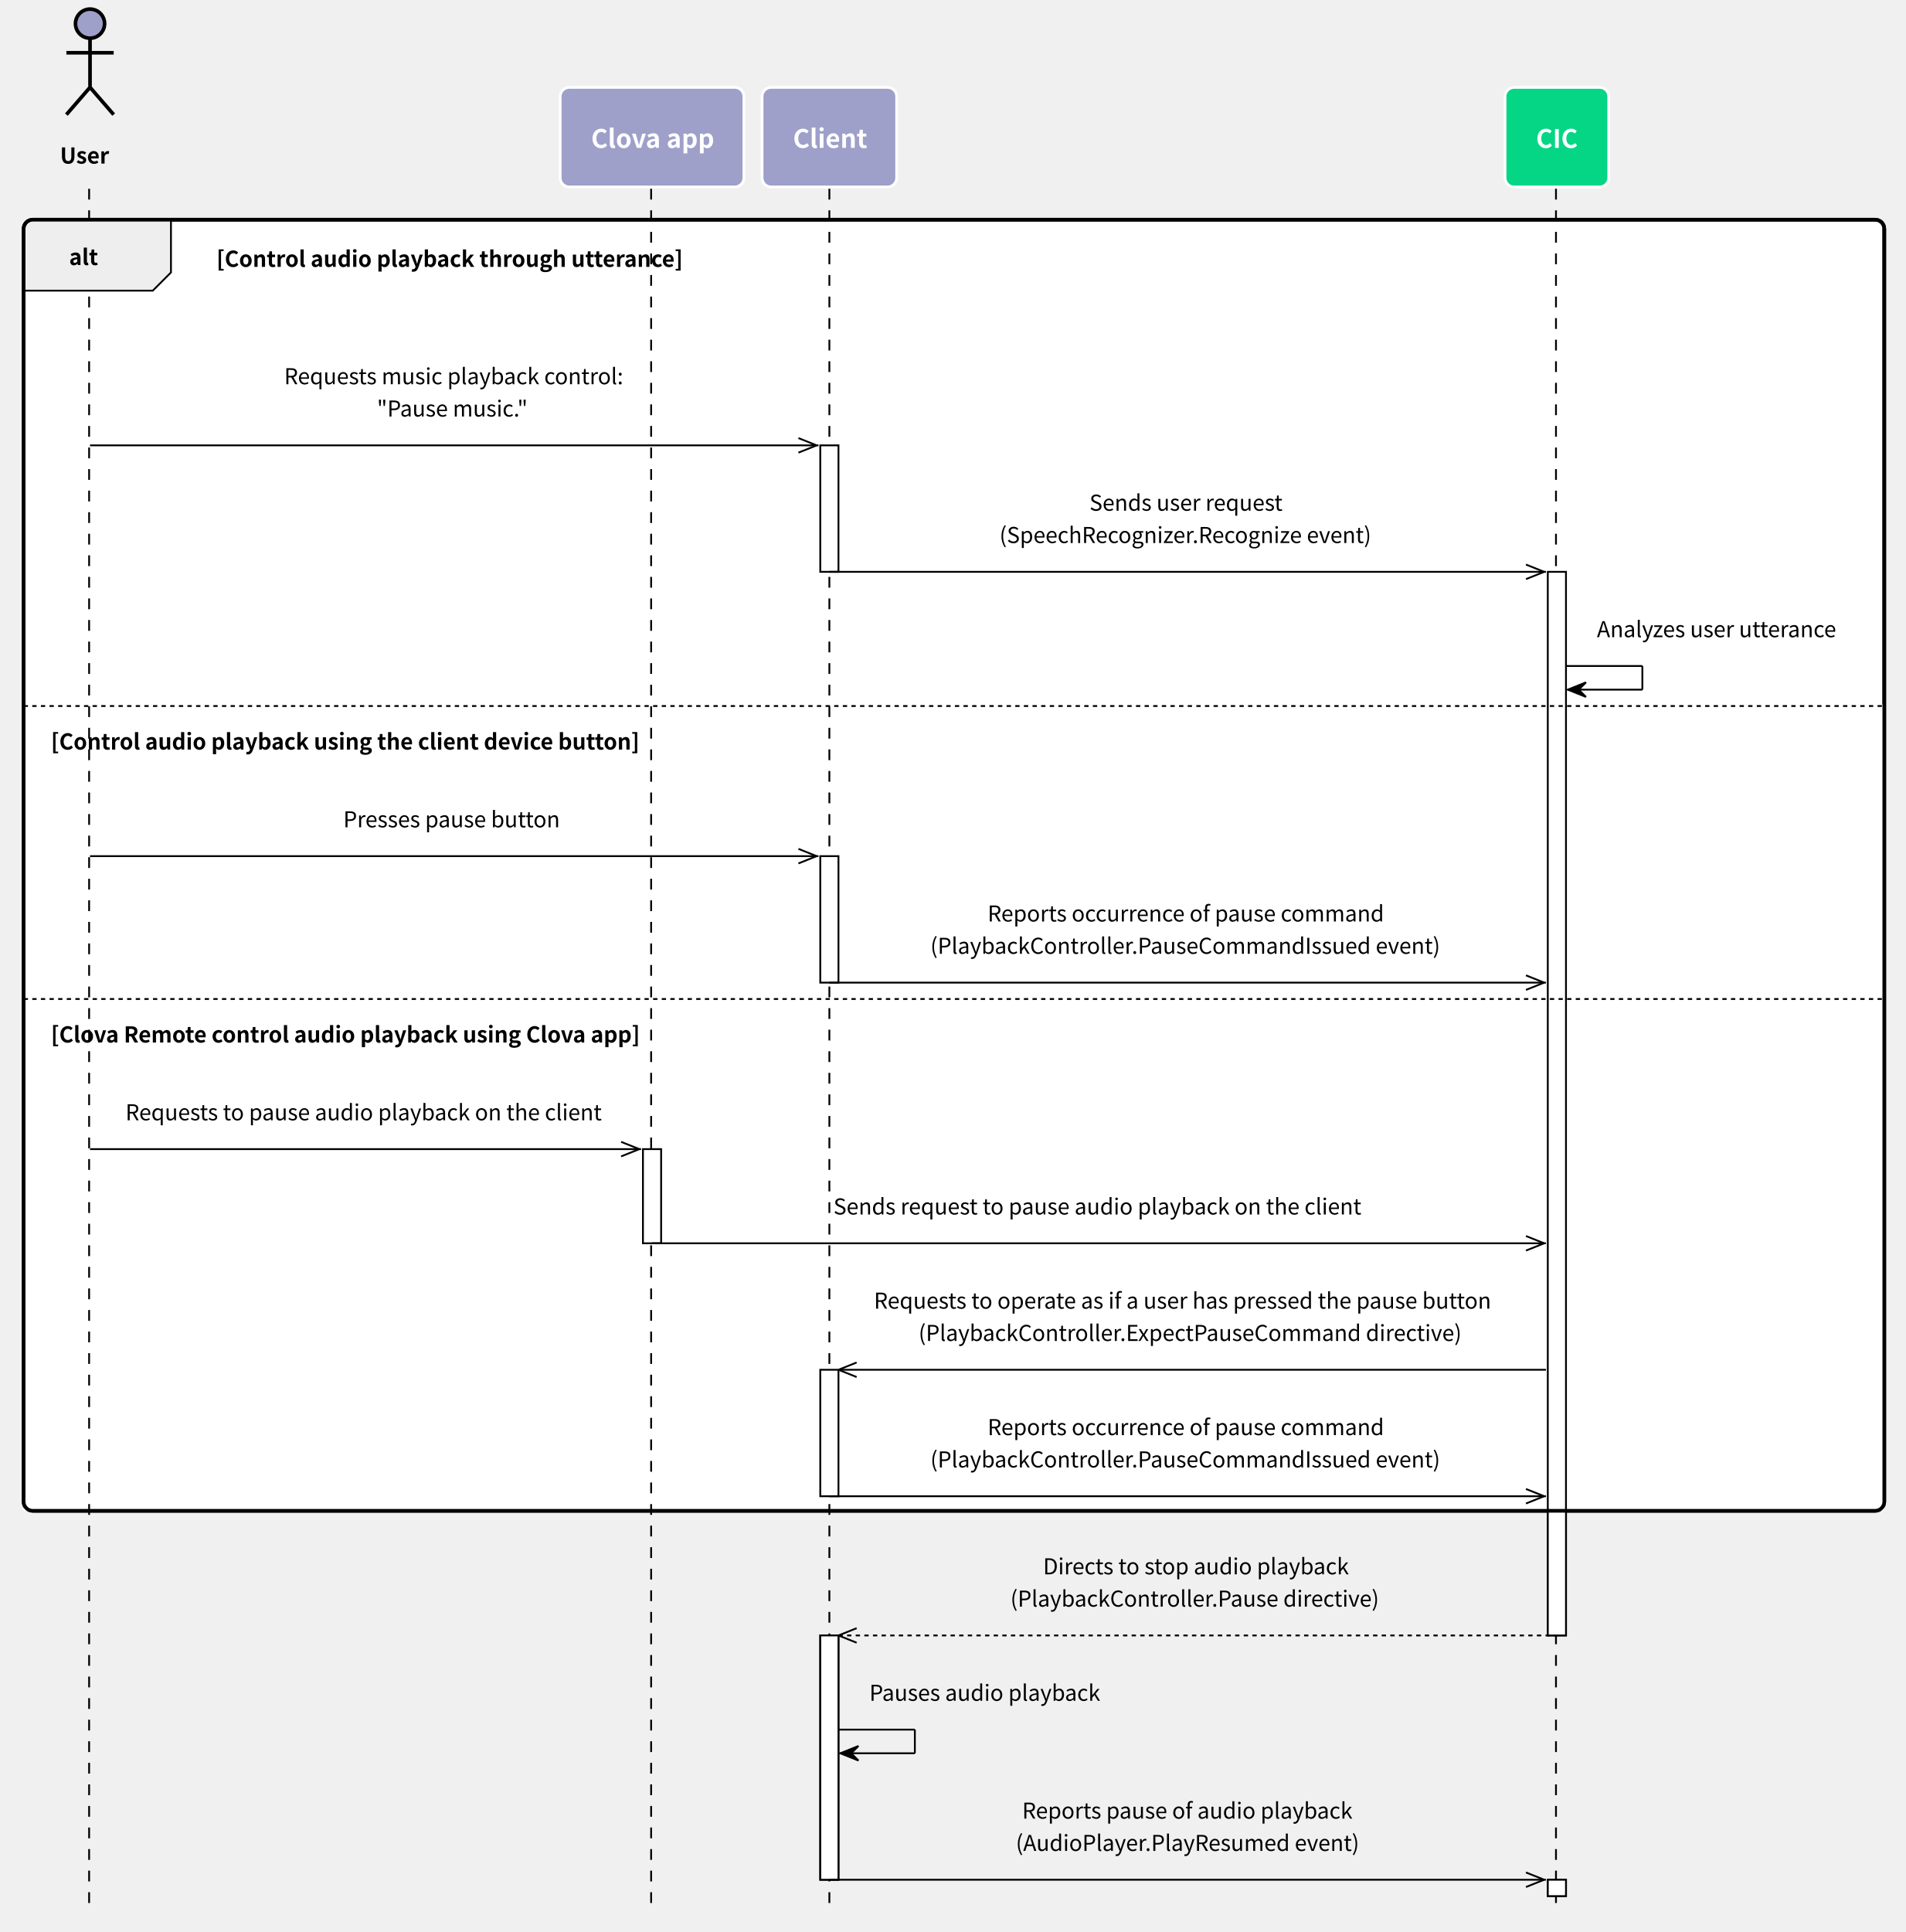
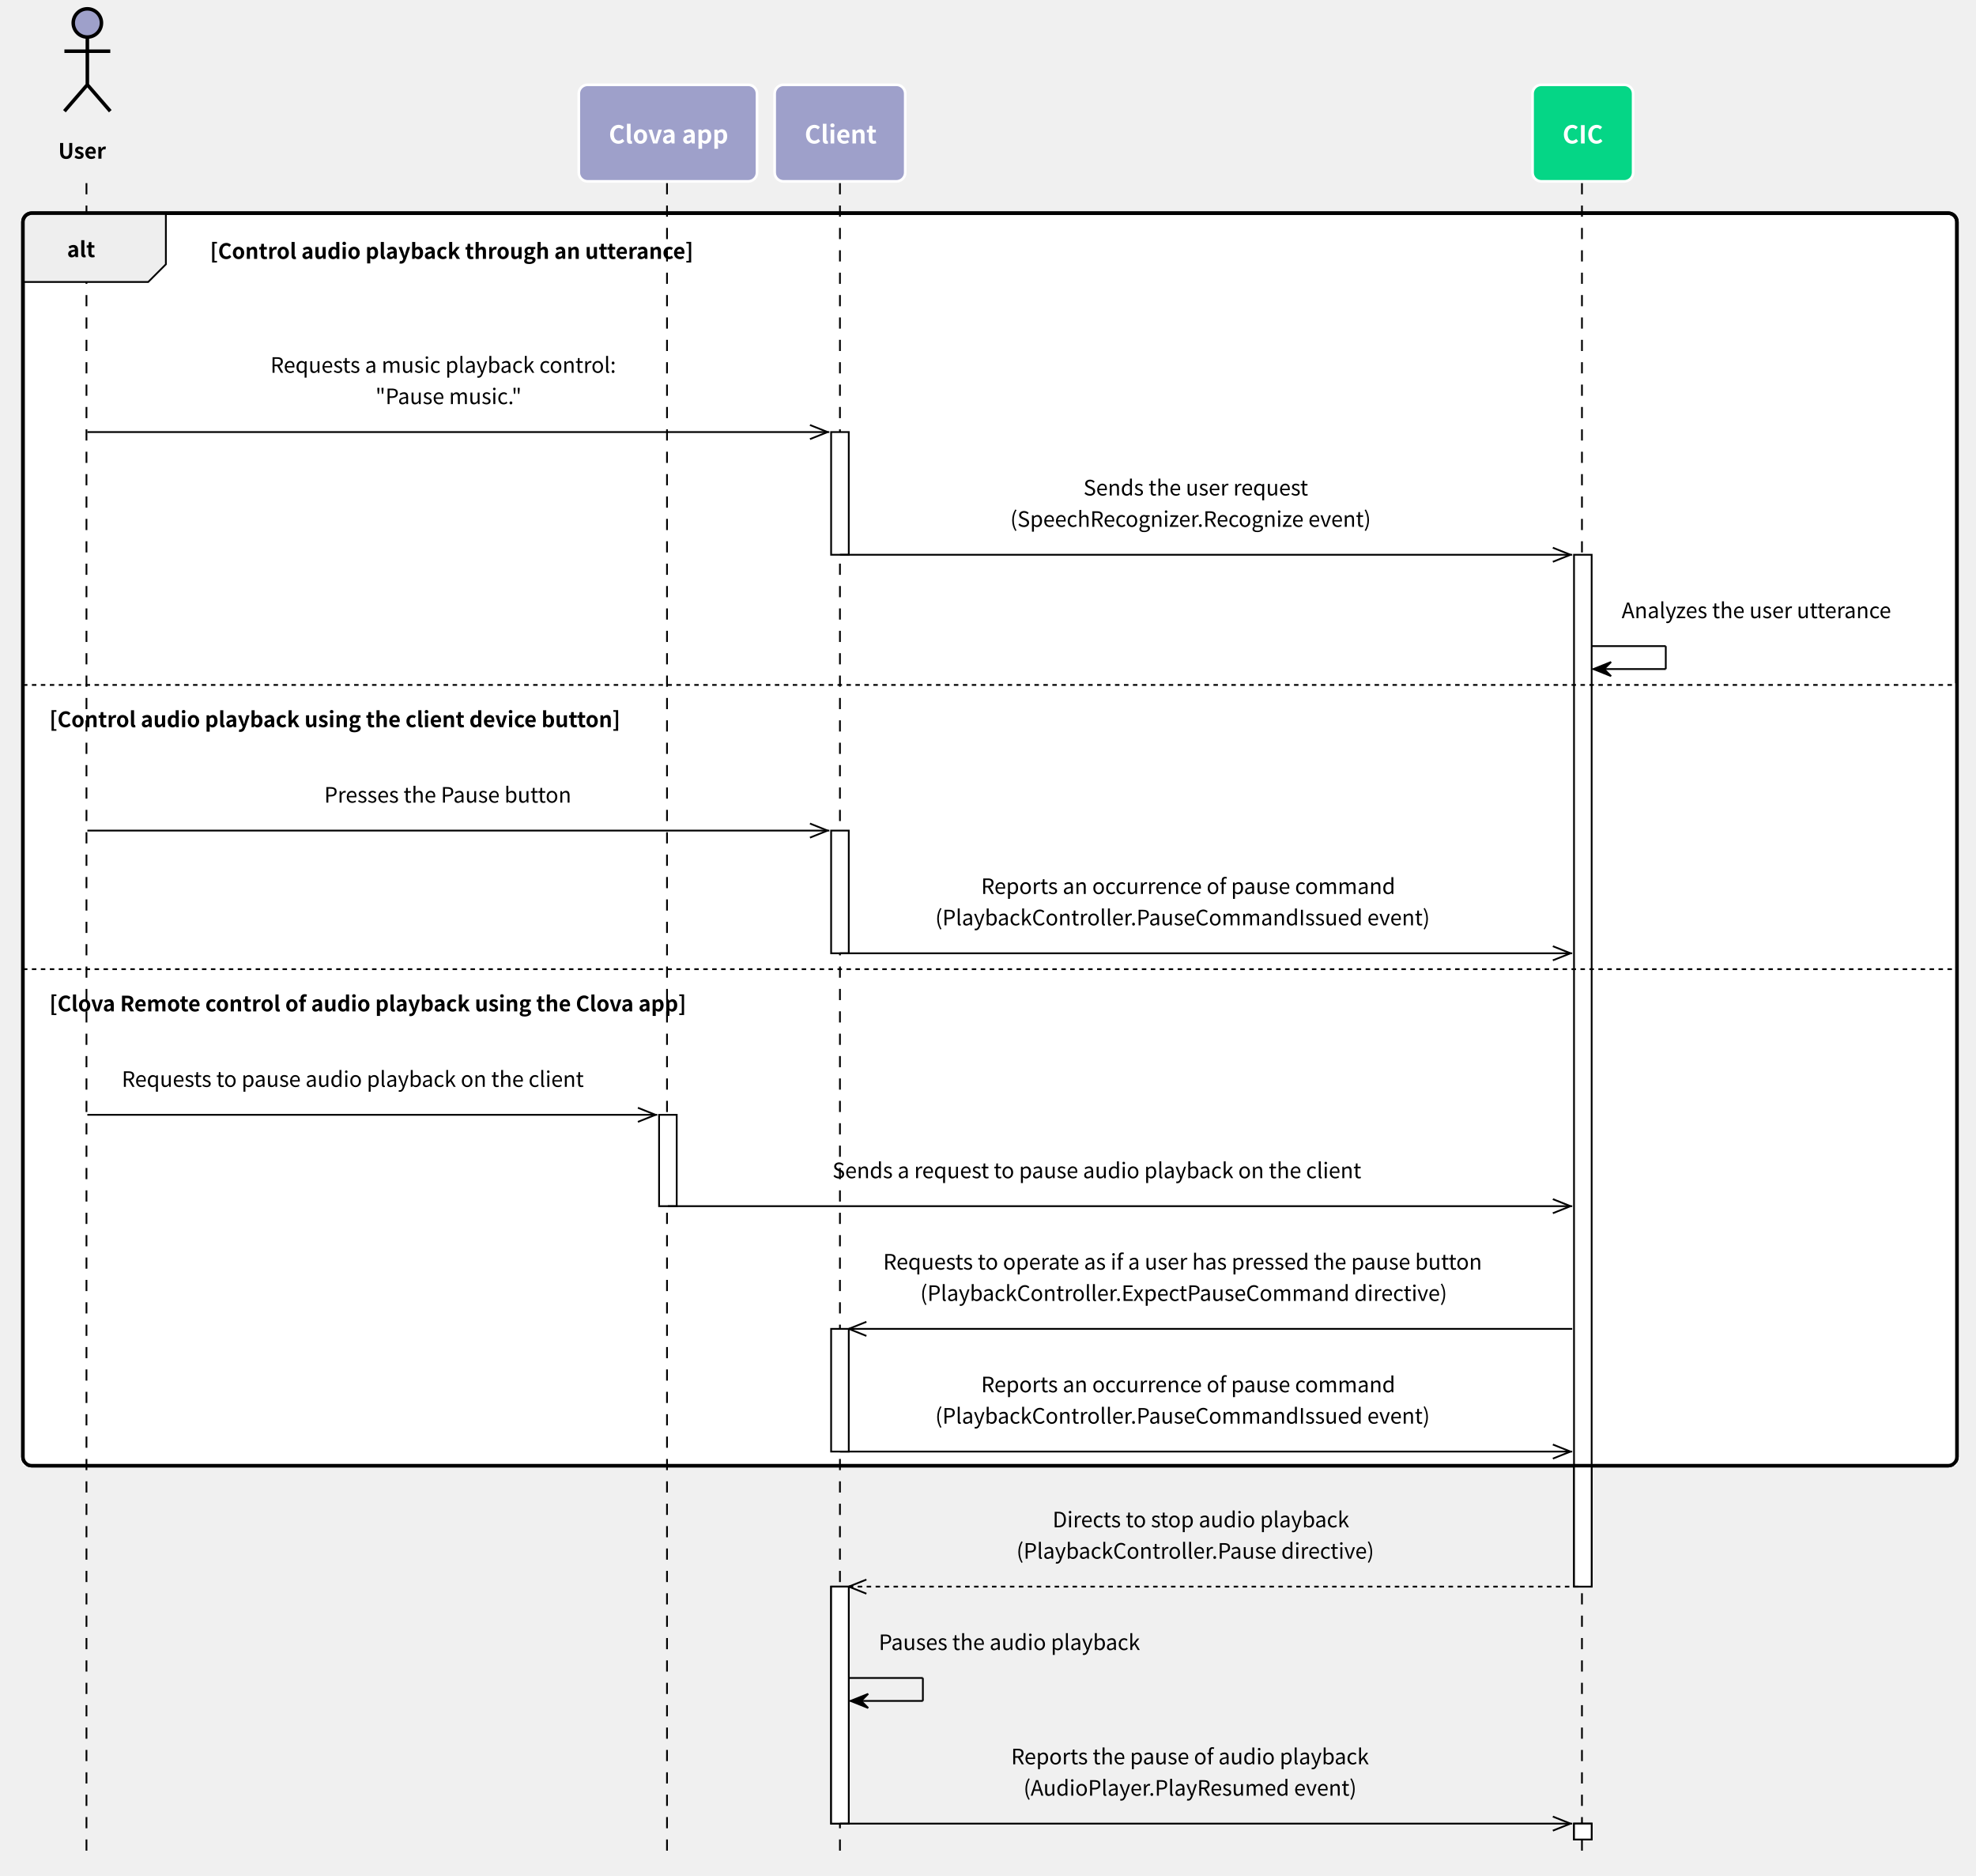
- <svg xmlns="http://www.w3.org/2000/svg" contentScriptType="application/ecmascript" contentStyleType="text/css" height="896.874px" preserveAspectRatio="none" style="width:884px;height:896px;" version="1.1" viewBox="0 0 884 896" width="884.219px" zoomAndPan="magnify">
+ <svg xmlns="http://www.w3.org/2000/svg" contentScriptType="application/ecmascript" contentStyleType="text/css" height="838.208px" preserveAspectRatio="none" style="width:883px;height:838px;" version="1.1" viewBox="0 0 883 838" width="883.943px" zoomAndPan="magnify">
  <defs />
  <g>
-     <rect fill="#FFFFFF" height="43.671" style="stroke: #000000; stroke-width: 0.844;" width="8.437" x="298.255" y="532.927" />
-     <rect fill="#FFFFFF" height="58.655" style="stroke: #000000; stroke-width: 0.844;" width="8.437" x="380.518" y="206.543" />
-     <rect fill="#FFFFFF" height="58.655" style="stroke: #000000; stroke-width: 0.844;" width="8.437" x="380.518" y="397.055" />
-     <rect fill="#FFFFFF" height="58.655" style="stroke: #000000; stroke-width: 0.844;" width="8.437" x="380.518" y="635.254" />
-     <rect fill="#FFFFFF" height="113.295" style="stroke: #000000; stroke-width: 0.844;" width="8.437" x="380.518" y="758.471" />
-     <rect fill="#FFFFFF" height="493.272" style="stroke: #000000; stroke-width: 0.844;" width="8.437" x="718.006" y="265.198" />
-     <rect fill="#FFFFFF" height="7.593" style="stroke: #000000; stroke-width: 0.844;" width="8.437" x="718.006" y="871.765" />
-     <rect fill="#FFFFFF" height="598.771" rx="4.219" ry="4.219" style="stroke: #000000; stroke-width: 1.687;" width="863.126" x="10.968" y="101.888" />
-     <rect fill="#FFFFFF" height="135.873" style="stroke: none; stroke-width: 0.844;" width="863.126" x="10.968" y="326.587" />
-     <rect fill="#FFFFFF" height="238.199" style="stroke: none; stroke-width: 0.844;" width="863.126" x="10.968" y="462.46" />
-     <line style="stroke: #000000; stroke-width: 0.844; stroke-dasharray: 5.0,5.0;" x1="41.342" x2="41.342" y1="87.544" y2="886.952" />
-     <line style="stroke: #000000; stroke-width: 0.844; stroke-dasharray: 5.0,5.0;" x1="302.052" x2="302.052" y1="87.544" y2="886.952" />
-     <line style="stroke: #000000; stroke-width: 0.844; stroke-dasharray: 5.0,5.0;" x1="384.736" x2="384.736" y1="87.544" y2="886.952" />
-     <line style="stroke: #000000; stroke-width: 0.844; stroke-dasharray: 5.0,5.0;" x1="721.803" x2="721.803" y1="87.544" y2="886.952" />
-     <text fill="#000000" font-family="Noto Sans CJK KR" font-size="10.125" font-weight="bold" lengthAdjust="spacingAndGlyphs" textLength="22.78" x="27.843" y="75.867">User</text>
-     <ellipse cx="41.764" cy="10.968" fill="#9EA0CA" rx="6.75" ry="6.75" style="stroke: #000000; stroke-width: 1.687;" />
-     <path d="M41.764,17.718 L41.764,40.499 M30.796,24.468 L52.733,24.468 M41.764,40.499 L30.796,53.154 M41.764,40.499 L52.733,53.154 " fill="none" style="stroke: #000000; stroke-width: 1.687;" />
-     <rect fill="#9EA0CA" height="46.168" rx="4.219" ry="4.219" style="stroke: #FFFFFF; stroke-width: 1.266;" width="85.216" x="259.866" y="40.532" />
-     <text fill="#FFFFFF" font-family="Noto Sans CJK KR" font-size="11.812" font-weight="bold" lengthAdjust="spacingAndGlyphs" textLength="56.529" x="274.209" y="68.578">Clova app</text>
-     <rect fill="#9EA0CA" height="46.168" rx="4.219" ry="4.219" style="stroke: #FFFFFF; stroke-width: 1.266;" width="62.435" x="353.519" y="40.532" />
-     <text fill="#FFFFFF" font-family="Noto Sans CJK KR" font-size="11.812" font-weight="bold" lengthAdjust="spacingAndGlyphs" textLength="33.749" x="367.862" y="68.578">Client</text>
-     <rect fill="#05D686" height="46.168" rx="4.219" ry="4.219" style="stroke: #FFFFFF; stroke-width: 1.266;" width="48.092" x="698.178" y="40.532" />
-     <text fill="#FFFFFF" font-family="Noto Sans CJK KR" font-size="11.812" font-weight="bold" lengthAdjust="spacingAndGlyphs" textLength="19.406" x="712.522" y="68.578">CIC</text>
-     <rect fill="#FFFFFF" height="43.671" style="stroke: #000000; stroke-width: 0.844;" width="8.437" x="298.255" y="532.927" />
-     <rect fill="#FFFFFF" height="58.655" style="stroke: #000000; stroke-width: 0.844;" width="8.437" x="380.518" y="206.543" />
-     <rect fill="#FFFFFF" height="58.655" style="stroke: #000000; stroke-width: 0.844;" width="8.437" x="380.518" y="397.055" />
-     <rect fill="#FFFFFF" height="58.655" style="stroke: #000000; stroke-width: 0.844;" width="8.437" x="380.518" y="635.254" />
-     <rect fill="#FFFFFF" height="113.295" style="stroke: #000000; stroke-width: 0.844;" width="8.437" x="380.518" y="758.471" />
-     <rect fill="#FFFFFF" height="493.272" style="stroke: #000000; stroke-width: 0.844;" width="8.437" x="718.006" y="265.198" />
-     <rect fill="#FFFFFF" height="7.593" style="stroke: #000000; stroke-width: 0.844;" width="8.437" x="718.006" y="871.765" />
-     <path d="M15.187,101.888 L79.31,101.888 L79.31,126.356 L70.873,134.793 L10.968,134.793 L10.968,106.106 " fill="#EEEEEE" style="stroke: #000000; stroke-width: 0.844;" />
-     <rect fill="none" height="598.771" rx="4.219" ry="4.219" style="stroke: #000000; stroke-width: 1.687;" width="863.126" x="10.968" y="101.888" />
-     <text fill="#000000" font-family="Noto Sans CJK KR" font-size="10.125" font-weight="bold" lengthAdjust="spacingAndGlyphs" textLength="13.499" x="32.061" y="122.913">alt</text>
-     <text fill="#000000" font-family="Noto Sans CJK KR" font-size="10.125" font-weight="bold" lengthAdjust="spacingAndGlyphs" textLength="222.742" x="100.403" y="123.757">[Control audio playback through utterance]</text>
-     <line style="stroke: #000000; stroke-width: 0.844;" x1="378.83" x2="370.393" y1="206.543" y2="203.168" />
-     <line style="stroke: #000000; stroke-width: 0.844;" x1="378.83" x2="370.393" y1="206.543" y2="209.917" />
-     <line style="stroke: #000000; stroke-width: 0.844;" x1="41.764" x2="379.674" y1="206.543" y2="206.543" />
-     <text fill="#000000" font-family="Noto Sans CJK KR" font-size="10.125" lengthAdjust="spacingAndGlyphs" textLength="158.619" x="131.831" y="178.194">Requests music playback control:</text>
-     <text fill="#000000" font-family="Noto Sans CJK KR" font-size="10.125" lengthAdjust="spacingAndGlyphs" textLength="72.56" x="174.861" y="193.178">"Pause music."</text>
-     <line style="stroke: #000000; stroke-width: 0.844;" x1="716.318" x2="707.881" y1="265.198" y2="261.823" />
-     <line style="stroke: #000000; stroke-width: 0.844;" x1="716.318" x2="707.881" y1="265.198" y2="268.573" />
-     <line style="stroke: #000000; stroke-width: 0.844;" x1="384.736" x2="717.162" y1="265.198" y2="265.198" />
-     <text fill="#000000" font-family="Noto Sans CJK KR" font-size="10.125" lengthAdjust="spacingAndGlyphs" textLength="91.966" x="505.388" y="236.849">Sends user request</text>
-     <text fill="#000000" font-family="Noto Sans CJK KR" font-size="10.125" lengthAdjust="spacingAndGlyphs" textLength="175.494" x="463.624" y="251.834">(SpeechRecognizer.Recognize event)</text>
-     <line style="stroke: #000000; stroke-width: 0.844;" x1="726.443" x2="761.879" y1="308.869" y2="308.869" />
-     <line style="stroke: #000000; stroke-width: 0.844;" x1="761.879" x2="761.879" y1="308.869" y2="319.837" />
-     <line style="stroke: #000000; stroke-width: 0.844;" x1="727.287" x2="761.879" y1="319.837" y2="319.837" />
-     <polygon fill="#000000" points="735.724,316.462,727.287,319.837,735.724,323.212,732.349,319.837" style="stroke: #000000; stroke-width: 0.844;" />
-     <text fill="#000000" font-family="Noto Sans CJK KR" font-size="10.125" lengthAdjust="spacingAndGlyphs" textLength="114.746" x="740.786" y="295.505">Analyzes user utterance</text>
-     <line style="stroke: #000000; stroke-width: 0.844; stroke-dasharray: 2.0,2.0;" x1="10.968" x2="874.094" y1="327.431" y2="327.431" />
-     <text fill="#000000" font-family="Noto Sans CJK KR" font-size="10.125" font-weight="bold" lengthAdjust="spacingAndGlyphs" textLength="281.803" x="23.624" y="347.613">[Control audio playback using the client device button]</text>
-     <line style="stroke: #000000; stroke-width: 0.844;" x1="378.83" x2="370.393" y1="397.055" y2="393.68" />
-     <line style="stroke: #000000; stroke-width: 0.844;" x1="378.83" x2="370.393" y1="397.055" y2="400.43" />
-     <line style="stroke: #000000; stroke-width: 0.844;" x1="41.764" x2="379.674" y1="397.055" y2="397.055" />
-     <text fill="#000000" font-family="Noto Sans CJK KR" font-size="10.125" lengthAdjust="spacingAndGlyphs" textLength="103.778" x="159.252" y="383.69">Presses pause button</text>
-     <line style="stroke: #000000; stroke-width: 0.844;" x1="716.318" x2="707.881" y1="455.71" y2="452.335" />
-     <line style="stroke: #000000; stroke-width: 0.844;" x1="716.318" x2="707.881" y1="455.71" y2="459.085" />
-     <line style="stroke: #000000; stroke-width: 0.844;" x1="384.736" x2="717.162" y1="455.71" y2="455.71" />
-     <text fill="#000000" font-family="Noto Sans CJK KR" font-size="10.125" lengthAdjust="spacingAndGlyphs" textLength="186.462" x="458.14" y="427.361">Reports occurrence of pause command</text>
-     <text fill="#000000" font-family="Noto Sans CJK KR" font-size="10.125" lengthAdjust="spacingAndGlyphs" textLength="239.617" x="431.563" y="442.346">(PlaybackController.PauseCommandIssued event)</text>
-     <line style="stroke: #000000; stroke-width: 0.844; stroke-dasharray: 2.0,2.0;" x1="10.968" x2="874.094" y1="463.303" y2="463.303" />
-     <text fill="#000000" font-family="Noto Sans CJK KR" font-size="10.125" font-weight="bold" lengthAdjust="spacingAndGlyphs" textLength="282.646" x="23.624" y="483.485">[Clova Remote control audio playback using Clova app]</text>
-     <line style="stroke: #000000; stroke-width: 0.844;" x1="296.568" x2="288.13" y1="532.927" y2="529.552" />
-     <line style="stroke: #000000; stroke-width: 0.844;" x1="296.568" x2="288.13" y1="532.927" y2="536.302" />
-     <line style="stroke: #000000; stroke-width: 0.844;" x1="41.764" x2="297.411" y1="532.927" y2="532.927" />
-     <text fill="#000000" font-family="Noto Sans CJK KR" font-size="10.125" lengthAdjust="spacingAndGlyphs" textLength="223.586" x="58.217" y="519.563">Requests to pause audio playback on the client</text>
-     <line style="stroke: #000000; stroke-width: 0.844;" x1="716.318" x2="707.881" y1="576.598" y2="573.223" />
-     <line style="stroke: #000000; stroke-width: 0.844;" x1="716.318" x2="707.881" y1="576.598" y2="579.973" />
-     <line style="stroke: #000000; stroke-width: 0.844;" x1="302.474" x2="717.162" y1="576.598" y2="576.598" />
-     <text fill="#000000" font-family="Noto Sans CJK KR" font-size="10.125" lengthAdjust="spacingAndGlyphs" textLength="247.21" x="386.635" y="563.234">Sends request to pause audio playback on the client</text>
-     <line style="stroke: #000000; stroke-width: 0.844;" x1="388.955" x2="397.392" y1="635.254" y2="631.879" />
-     <line style="stroke: #000000; stroke-width: 0.844;" x1="388.955" x2="397.392" y1="635.254" y2="638.629" />
-     <line style="stroke: #000000; stroke-width: 0.844;" x1="388.955" x2="717.162" y1="635.254" y2="635.254" />
-     <text fill="#000000" font-family="Noto Sans CJK KR" font-size="10.125" lengthAdjust="spacingAndGlyphs" textLength="296.146" x="405.408" y="606.905">Requests to operate as if a user has pressed the pause button</text>
-     <text fill="#000000" font-family="Noto Sans CJK KR" font-size="10.125" lengthAdjust="spacingAndGlyphs" textLength="254.804" x="426.079" y="621.889">(PlaybackController.ExpectPauseCommand directive)</text>
-     <line style="stroke: #000000; stroke-width: 0.844;" x1="716.318" x2="707.881" y1="693.909" y2="690.534" />
-     <line style="stroke: #000000; stroke-width: 0.844;" x1="716.318" x2="707.881" y1="693.909" y2="697.284" />
-     <line style="stroke: #000000; stroke-width: 0.844;" x1="384.736" x2="717.162" y1="693.909" y2="693.909" />
-     <text fill="#000000" font-family="Noto Sans CJK KR" font-size="10.125" lengthAdjust="spacingAndGlyphs" textLength="186.462" x="458.14" y="665.56">Reports occurrence of pause command</text>
-     <text fill="#000000" font-family="Noto Sans CJK KR" font-size="10.125" lengthAdjust="spacingAndGlyphs" textLength="239.617" x="431.563" y="680.545">(PlaybackController.PauseCommandIssued event)</text>
-     <line style="stroke: #000000; stroke-width: 0.844;" x1="388.955" x2="397.392" y1="758.471" y2="755.096" />
-     <line style="stroke: #000000; stroke-width: 0.844;" x1="388.955" x2="397.392" y1="758.471" y2="761.845" />
-     <line style="stroke: #000000; stroke-width: 0.844; stroke-dasharray: 2.0,2.0;" x1="388.955" x2="721.381" y1="758.471" y2="758.471" />
-     <text fill="#000000" font-family="Noto Sans CJK KR" font-size="10.125" lengthAdjust="spacingAndGlyphs" textLength="143.432" x="483.873" y="730.122">Directs to stop audio playback</text>
-     <text fill="#000000" font-family="Noto Sans CJK KR" font-size="10.125" lengthAdjust="spacingAndGlyphs" textLength="173.806" x="468.687" y="745.106">(PlaybackController.Pause directive)</text>
-     <line style="stroke: #000000; stroke-width: 0.844;" x1="388.955" x2="424.391" y1="802.141" y2="802.141" />
-     <line style="stroke: #000000; stroke-width: 0.844;" x1="424.391" x2="424.391" y1="802.141" y2="813.11" />
-     <line style="stroke: #000000; stroke-width: 0.844;" x1="389.799" x2="424.391" y1="813.11" y2="813.11" />
-     <polygon fill="#000000" points="398.236,809.735,389.799,813.11,398.236,816.485,394.861,813.11" style="stroke: #000000; stroke-width: 0.844;" />
-     <text fill="#000000" font-family="Noto Sans CJK KR" font-size="10.125" lengthAdjust="spacingAndGlyphs" textLength="107.996" x="403.298" y="788.777">Pauses audio playback</text>
-     <line style="stroke: #000000; stroke-width: 0.844;" x1="716.318" x2="707.881" y1="871.765" y2="868.39" />
-     <line style="stroke: #000000; stroke-width: 0.844;" x1="716.318" x2="707.881" y1="871.765" y2="875.14" />
-     <line style="stroke: #000000; stroke-width: 0.844;" x1="384.736" x2="717.162" y1="871.765" y2="871.765" />
-     <text fill="#000000" font-family="Noto Sans CJK KR" font-size="10.125" lengthAdjust="spacingAndGlyphs" textLength="154.401" x="474.171" y="843.416">Reports pause of audio playback</text>
-     <text fill="#000000" font-family="Noto Sans CJK KR" font-size="10.125" lengthAdjust="spacingAndGlyphs" textLength="160.307" x="471.218" y="858.401">(AudioPlayer.PlayResumed event)</text>
+     <rect fill="#FFFFFF" height="40.814" style="stroke: #000000; stroke-width: 0.789;" width="7.885" x="294.516" y="498.067" />
+     <rect fill="#FFFFFF" height="54.819" style="stroke: #000000; stroke-width: 0.789;" width="7.885" x="371.398" y="193.032" />
+     <rect fill="#FFFFFF" height="54.819" style="stroke: #000000; stroke-width: 0.789;" width="7.885" x="371.398" y="371.082" />
+     <rect fill="#FFFFFF" height="54.819" style="stroke: #000000; stroke-width: 0.789;" width="7.885" x="371.398" y="593.7" />
+     <rect fill="#FFFFFF" height="105.884" style="stroke: #000000; stroke-width: 0.789;" width="7.885" x="371.398" y="708.857" />
+     <rect fill="#FFFFFF" height="461.007" style="stroke: #000000; stroke-width: 0.789;" width="7.885" x="703.369" y="247.851" />
+     <rect fill="#FFFFFF" height="7.097" style="stroke: #000000; stroke-width: 0.789;" width="7.885" x="703.369" y="814.741" />
+     <rect fill="#FFFFFF" height="559.604" rx="3.943" ry="3.943" style="stroke: #000000; stroke-width: 1.577;" width="864.229" x="10.251" y="95.223" />
+     <rect fill="#FFFFFF" height="126.985" style="stroke: none; stroke-width: 0.789;" width="864.229" x="10.251" y="305.224" />
+     <rect fill="#FFFFFF" height="222.618" style="stroke: none; stroke-width: 0.789;" width="864.229" x="10.251" y="432.209" />
+     <line style="stroke: #000000; stroke-width: 0.789; stroke-dasharray: 5.0,5.0;" x1="38.638" x2="38.638" y1="81.818" y2="828.935" />
+     <line style="stroke: #000000; stroke-width: 0.789; stroke-dasharray: 5.0,5.0;" x1="298.065" x2="298.065" y1="81.818" y2="828.935" />
+     <line style="stroke: #000000; stroke-width: 0.789; stroke-dasharray: 5.0,5.0;" x1="375.341" x2="375.341" y1="81.818" y2="828.935" />
+     <line style="stroke: #000000; stroke-width: 0.789; stroke-dasharray: 5.0,5.0;" x1="706.918" x2="706.918" y1="81.818" y2="828.935" />
+     <text fill="#000000" font-family="Noto Sans CJK KR" font-size="9.462" font-weight="bold" lengthAdjust="spacingAndGlyphs" textLength="21.29" x="26.021" y="70.905">User</text>
+     <ellipse cx="39.032" cy="10.251" fill="#9EA0CA" rx="6.308" ry="6.308" style="stroke: #000000; stroke-width: 1.577;" />
+     <path d="M39.032,16.559 L39.032,37.849 M28.781,22.867 L49.283,22.867 M39.032,37.849 L28.781,49.677 M39.032,37.849 L49.283,49.677 " fill="none" style="stroke: #000000; stroke-width: 1.577;" />
+     <rect fill="#9EA0CA" height="43.148" rx="3.943" ry="3.943" style="stroke: #FFFFFF; stroke-width: 1.183;" width="79.642" x="258.638" y="37.881" />
+     <text fill="#FFFFFF" font-family="Noto Sans CJK KR" font-size="11.039" font-weight="bold" lengthAdjust="spacingAndGlyphs" textLength="52.831" x="272.043" y="64.092">Clova app</text>
+     <rect fill="#9EA0CA" height="43.148" rx="3.943" ry="3.943" style="stroke: #FFFFFF; stroke-width: 1.183;" width="58.351" x="346.165" y="37.881" />
+     <text fill="#FFFFFF" font-family="Noto Sans CJK KR" font-size="11.039" font-weight="bold" lengthAdjust="spacingAndGlyphs" textLength="31.541" x="359.57" y="64.092">Client</text>
+     <rect fill="#05D686" height="43.148" rx="3.943" ry="3.943" style="stroke: #FFFFFF; stroke-width: 1.183;" width="44.946" x="684.839" y="37.881" />
+     <text fill="#FFFFFF" font-family="Noto Sans CJK KR" font-size="11.039" font-weight="bold" lengthAdjust="spacingAndGlyphs" textLength="18.136" x="698.244" y="64.092">CIC</text>
+     <rect fill="#FFFFFF" height="40.814" style="stroke: #000000; stroke-width: 0.789;" width="7.885" x="294.516" y="498.067" />
+     <rect fill="#FFFFFF" height="54.819" style="stroke: #000000; stroke-width: 0.789;" width="7.885" x="371.398" y="193.032" />
+     <rect fill="#FFFFFF" height="54.819" style="stroke: #000000; stroke-width: 0.789;" width="7.885" x="371.398" y="371.082" />
+     <rect fill="#FFFFFF" height="54.819" style="stroke: #000000; stroke-width: 0.789;" width="7.885" x="371.398" y="593.7" />
+     <rect fill="#FFFFFF" height="105.884" style="stroke: #000000; stroke-width: 0.789;" width="7.885" x="371.398" y="708.857" />
+     <rect fill="#FFFFFF" height="461.007" style="stroke: #000000; stroke-width: 0.789;" width="7.885" x="703.369" y="247.851" />
+     <rect fill="#FFFFFF" height="7.097" style="stroke: #000000; stroke-width: 0.789;" width="7.885" x="703.369" y="814.741" />
+     <path d="M14.194,95.223 L74.122,95.223 L74.122,118.09 L66.237,125.976 L10.251,125.976 L10.251,99.166 " fill="#EEEEEE" style="stroke: #000000; stroke-width: 0.789;" />
+     <rect fill="none" height="559.604" rx="3.943" ry="3.943" style="stroke: #000000; stroke-width: 1.577;" width="864.229" x="10.251" y="95.223" />
+     <text fill="#000000" font-family="Noto Sans CJK KR" font-size="9.462" font-weight="bold" lengthAdjust="spacingAndGlyphs" textLength="12.617" x="29.964" y="114.873">alt</text>
+     <text fill="#000000" font-family="Noto Sans CJK KR" font-size="9.462" font-weight="bold" lengthAdjust="spacingAndGlyphs" textLength="222.366" x="93.835" y="115.662">[Control audio playback through an utterance]</text>
+     <line style="stroke: #000000; stroke-width: 0.789;" x1="369.821" x2="361.935" y1="193.032" y2="189.878" />
+     <line style="stroke: #000000; stroke-width: 0.789;" x1="369.821" x2="361.935" y1="193.032" y2="196.186" />
+     <line style="stroke: #000000; stroke-width: 0.789;" x1="39.032" x2="370.609" y1="193.032" y2="193.032" />
+     <text fill="#000000" font-family="Noto Sans CJK KR" font-size="9.462" lengthAdjust="spacingAndGlyphs" textLength="168.745" x="120.842" y="166.538">Requests a music playback control:</text>
+     <text fill="#000000" font-family="Noto Sans CJK KR" font-size="9.462" lengthAdjust="spacingAndGlyphs" textLength="74.91" x="167.76" y="180.542">"Pause music."</text>
+     <line style="stroke: #000000; stroke-width: 0.789;" x1="701.792" x2="693.907" y1="247.851" y2="244.697" />
+     <line style="stroke: #000000; stroke-width: 0.789;" x1="701.792" x2="693.907" y1="247.851" y2="251.005" />
+     <line style="stroke: #000000; stroke-width: 0.789;" x1="375.341" x2="702.581" y1="247.851" y2="247.851" />
+     <text fill="#000000" font-family="Noto Sans CJK KR" font-size="9.462" lengthAdjust="spacingAndGlyphs" textLength="110.394" x="484.158" y="221.356">Sends the user request</text>
+     <text fill="#000000" font-family="Noto Sans CJK KR" font-size="9.462" lengthAdjust="spacingAndGlyphs" textLength="175.842" x="451.434" y="235.361">(SpeechRecognizer.Recognize event)</text>
+     <line style="stroke: #000000; stroke-width: 0.789;" x1="711.255" x2="744.373" y1="288.665" y2="288.665" />
+     <line style="stroke: #000000; stroke-width: 0.789;" x1="744.373" x2="744.373" y1="288.665" y2="298.916" />
+     <line style="stroke: #000000; stroke-width: 0.789;" x1="712.043" x2="744.373" y1="298.916" y2="298.916" />
+     <polygon fill="#000000" points="719.928,295.762,712.043,298.916,719.928,302.07,716.774,298.916" style="stroke: #000000; stroke-width: 0.789;" />
+     <text fill="#000000" font-family="Noto Sans CJK KR" font-size="9.462" lengthAdjust="spacingAndGlyphs" textLength="132.473" x="724.659" y="276.175">Analyzes the user utterance</text>
+     <line style="stroke: #000000; stroke-width: 0.789; stroke-dasharray: 2.0,2.0;" x1="10.251" x2="874.48" y1="306.013" y2="306.013" />
+     <text fill="#000000" font-family="Noto Sans CJK KR" font-size="9.462" font-weight="bold" lengthAdjust="spacingAndGlyphs" textLength="263.369" x="22.079" y="324.875">[Control audio playback using the client device button]</text>
+     <line style="stroke: #000000; stroke-width: 0.789;" x1="369.821" x2="361.935" y1="371.082" y2="367.928" />
+     <line style="stroke: #000000; stroke-width: 0.789;" x1="369.821" x2="361.935" y1="371.082" y2="374.237" />
+     <line style="stroke: #000000; stroke-width: 0.789;" x1="39.032" x2="370.609" y1="371.082" y2="371.082" />
+     <text fill="#000000" font-family="Noto Sans CJK KR" font-size="9.462" lengthAdjust="spacingAndGlyphs" textLength="120.645" x="144.893" y="358.592">Presses the Pause button</text>
+     <line style="stroke: #000000; stroke-width: 0.789;" x1="701.792" x2="693.907" y1="425.901" y2="422.747" />
+     <line style="stroke: #000000; stroke-width: 0.789;" x1="701.792" x2="693.907" y1="425.901" y2="429.055" />
+     <line style="stroke: #000000; stroke-width: 0.789;" x1="375.341" x2="702.581" y1="425.901" y2="425.901" />
+     <text fill="#000000" font-family="Noto Sans CJK KR" font-size="9.462" lengthAdjust="spacingAndGlyphs" textLength="201.864" x="438.423" y="399.406">Reports an occurrence of pause command</text>
+     <text fill="#000000" font-family="Noto Sans CJK KR" font-size="9.462" lengthAdjust="spacingAndGlyphs" textLength="242.867" x="417.921" y="413.411">(PlaybackController.PauseCommandIssued event)</text>
+     <line style="stroke: #000000; stroke-width: 0.789; stroke-dasharray: 2.0,2.0;" x1="10.251" x2="874.48" y1="432.998" y2="432.998" />
+     <text fill="#000000" font-family="Noto Sans CJK KR" font-size="9.462" font-weight="bold" lengthAdjust="spacingAndGlyphs" textLength="294.122" x="22.079" y="451.86">[Clova Remote control of audio playback using the Clova app]</text>
+     <line style="stroke: #000000; stroke-width: 0.789;" x1="292.939" x2="285.054" y1="498.067" y2="494.913" />
+     <line style="stroke: #000000; stroke-width: 0.789;" x1="292.939" x2="285.054" y1="498.067" y2="501.221" />
+     <line style="stroke: #000000; stroke-width: 0.789;" x1="39.032" x2="293.728" y1="498.067" y2="498.067" />
+     <text fill="#000000" font-family="Noto Sans CJK KR" font-size="9.462" lengthAdjust="spacingAndGlyphs" textLength="224.731" x="54.409" y="485.577">Requests to pause audio playback on the client</text>
+     <line style="stroke: #000000; stroke-width: 0.789;" x1="701.792" x2="693.907" y1="538.882" y2="535.728" />
+     <line style="stroke: #000000; stroke-width: 0.789;" x1="701.792" x2="693.907" y1="538.882" y2="542.036" />
+     <line style="stroke: #000000; stroke-width: 0.789;" x1="298.459" x2="702.581" y1="538.882" y2="538.882" />
+     <text fill="#000000" font-family="Noto Sans CJK KR" font-size="9.462" lengthAdjust="spacingAndGlyphs" textLength="257.849" x="371.989" y="526.391">Sends a request to pause audio playback on the client</text>
+     <line style="stroke: #000000; stroke-width: 0.789;" x1="379.283" x2="387.168" y1="593.7" y2="590.546" />
+     <line style="stroke: #000000; stroke-width: 0.789;" x1="379.283" x2="387.168" y1="593.7" y2="596.855" />
+     <line style="stroke: #000000; stroke-width: 0.789;" x1="379.283" x2="702.581" y1="593.7" y2="593.7" />
+     <text fill="#000000" font-family="Noto Sans CJK KR" font-size="9.462" lengthAdjust="spacingAndGlyphs" textLength="293.333" x="394.659" y="567.206">Requests to operate as if a user has pressed the pause button</text>
+     <text fill="#000000" font-family="Noto Sans CJK KR" font-size="9.462" lengthAdjust="spacingAndGlyphs" textLength="260.215" x="411.219" y="581.21">(PlaybackController.ExpectPauseCommand directive)</text>
+     <line style="stroke: #000000; stroke-width: 0.789;" x1="701.792" x2="693.907" y1="648.519" y2="645.365" />
+     <line style="stroke: #000000; stroke-width: 0.789;" x1="701.792" x2="693.907" y1="648.519" y2="651.673" />
+     <line style="stroke: #000000; stroke-width: 0.789;" x1="375.341" x2="702.581" y1="648.519" y2="648.519" />
+     <text fill="#000000" font-family="Noto Sans CJK KR" font-size="9.462" lengthAdjust="spacingAndGlyphs" textLength="201.864" x="438.423" y="622.024">Reports an occurrence of pause command</text>
+     <text fill="#000000" font-family="Noto Sans CJK KR" font-size="9.462" lengthAdjust="spacingAndGlyphs" textLength="242.867" x="417.921" y="636.029">(PlaybackController.PauseCommandIssued event)</text>
+     <line style="stroke: #000000; stroke-width: 0.789;" x1="379.283" x2="387.168" y1="708.857" y2="705.703" />
+     <line style="stroke: #000000; stroke-width: 0.789;" x1="379.283" x2="387.168" y1="708.857" y2="712.011" />
+     <line style="stroke: #000000; stroke-width: 0.789; stroke-dasharray: 2.0,2.0;" x1="379.283" x2="706.523" y1="708.857" y2="708.857" />
+     <text fill="#000000" font-family="Noto Sans CJK KR" font-size="9.462" lengthAdjust="spacingAndGlyphs" textLength="145.878" x="470.358" y="682.363">Directs to stop audio playback</text>
+     <text fill="#000000" font-family="Noto Sans CJK KR" font-size="9.462" lengthAdjust="spacingAndGlyphs" textLength="178.208" x="454.193" y="696.367">(PlaybackController.Pause directive)</text>
+     <line style="stroke: #000000; stroke-width: 0.789;" x1="379.283" x2="412.401" y1="749.672" y2="749.672" />
+     <line style="stroke: #000000; stroke-width: 0.789;" x1="412.401" x2="412.401" y1="749.672" y2="759.923" />
+     <line style="stroke: #000000; stroke-width: 0.789;" x1="380.072" x2="412.401" y1="759.923" y2="759.923" />
+     <polygon fill="#000000" points="387.957,756.769,380.072,759.923,387.957,763.077,384.803,759.923" style="stroke: #000000; stroke-width: 0.789;" />
+     <text fill="#000000" font-family="Noto Sans CJK KR" font-size="9.462" lengthAdjust="spacingAndGlyphs" textLength="126.953" x="392.688" y="737.181">Pauses the audio playback</text>
+     <line style="stroke: #000000; stroke-width: 0.789;" x1="701.792" x2="693.907" y1="814.741" y2="811.587" />
+     <line style="stroke: #000000; stroke-width: 0.789;" x1="701.792" x2="693.907" y1="814.741" y2="817.895" />
+     <line style="stroke: #000000; stroke-width: 0.789;" x1="375.341" x2="702.581" y1="814.741" y2="814.741" />
+     <text fill="#000000" font-family="Noto Sans CJK KR" font-size="9.462" lengthAdjust="spacingAndGlyphs" textLength="175.054" x="451.828" y="788.247">Reports the pause of audio playback</text>
+     <text fill="#000000" font-family="Noto Sans CJK KR" font-size="9.462" lengthAdjust="spacingAndGlyphs" textLength="164.014" x="457.348" y="802.251">(AudioPlayer.PlayResumed event)</text>
  </g>
</svg>
